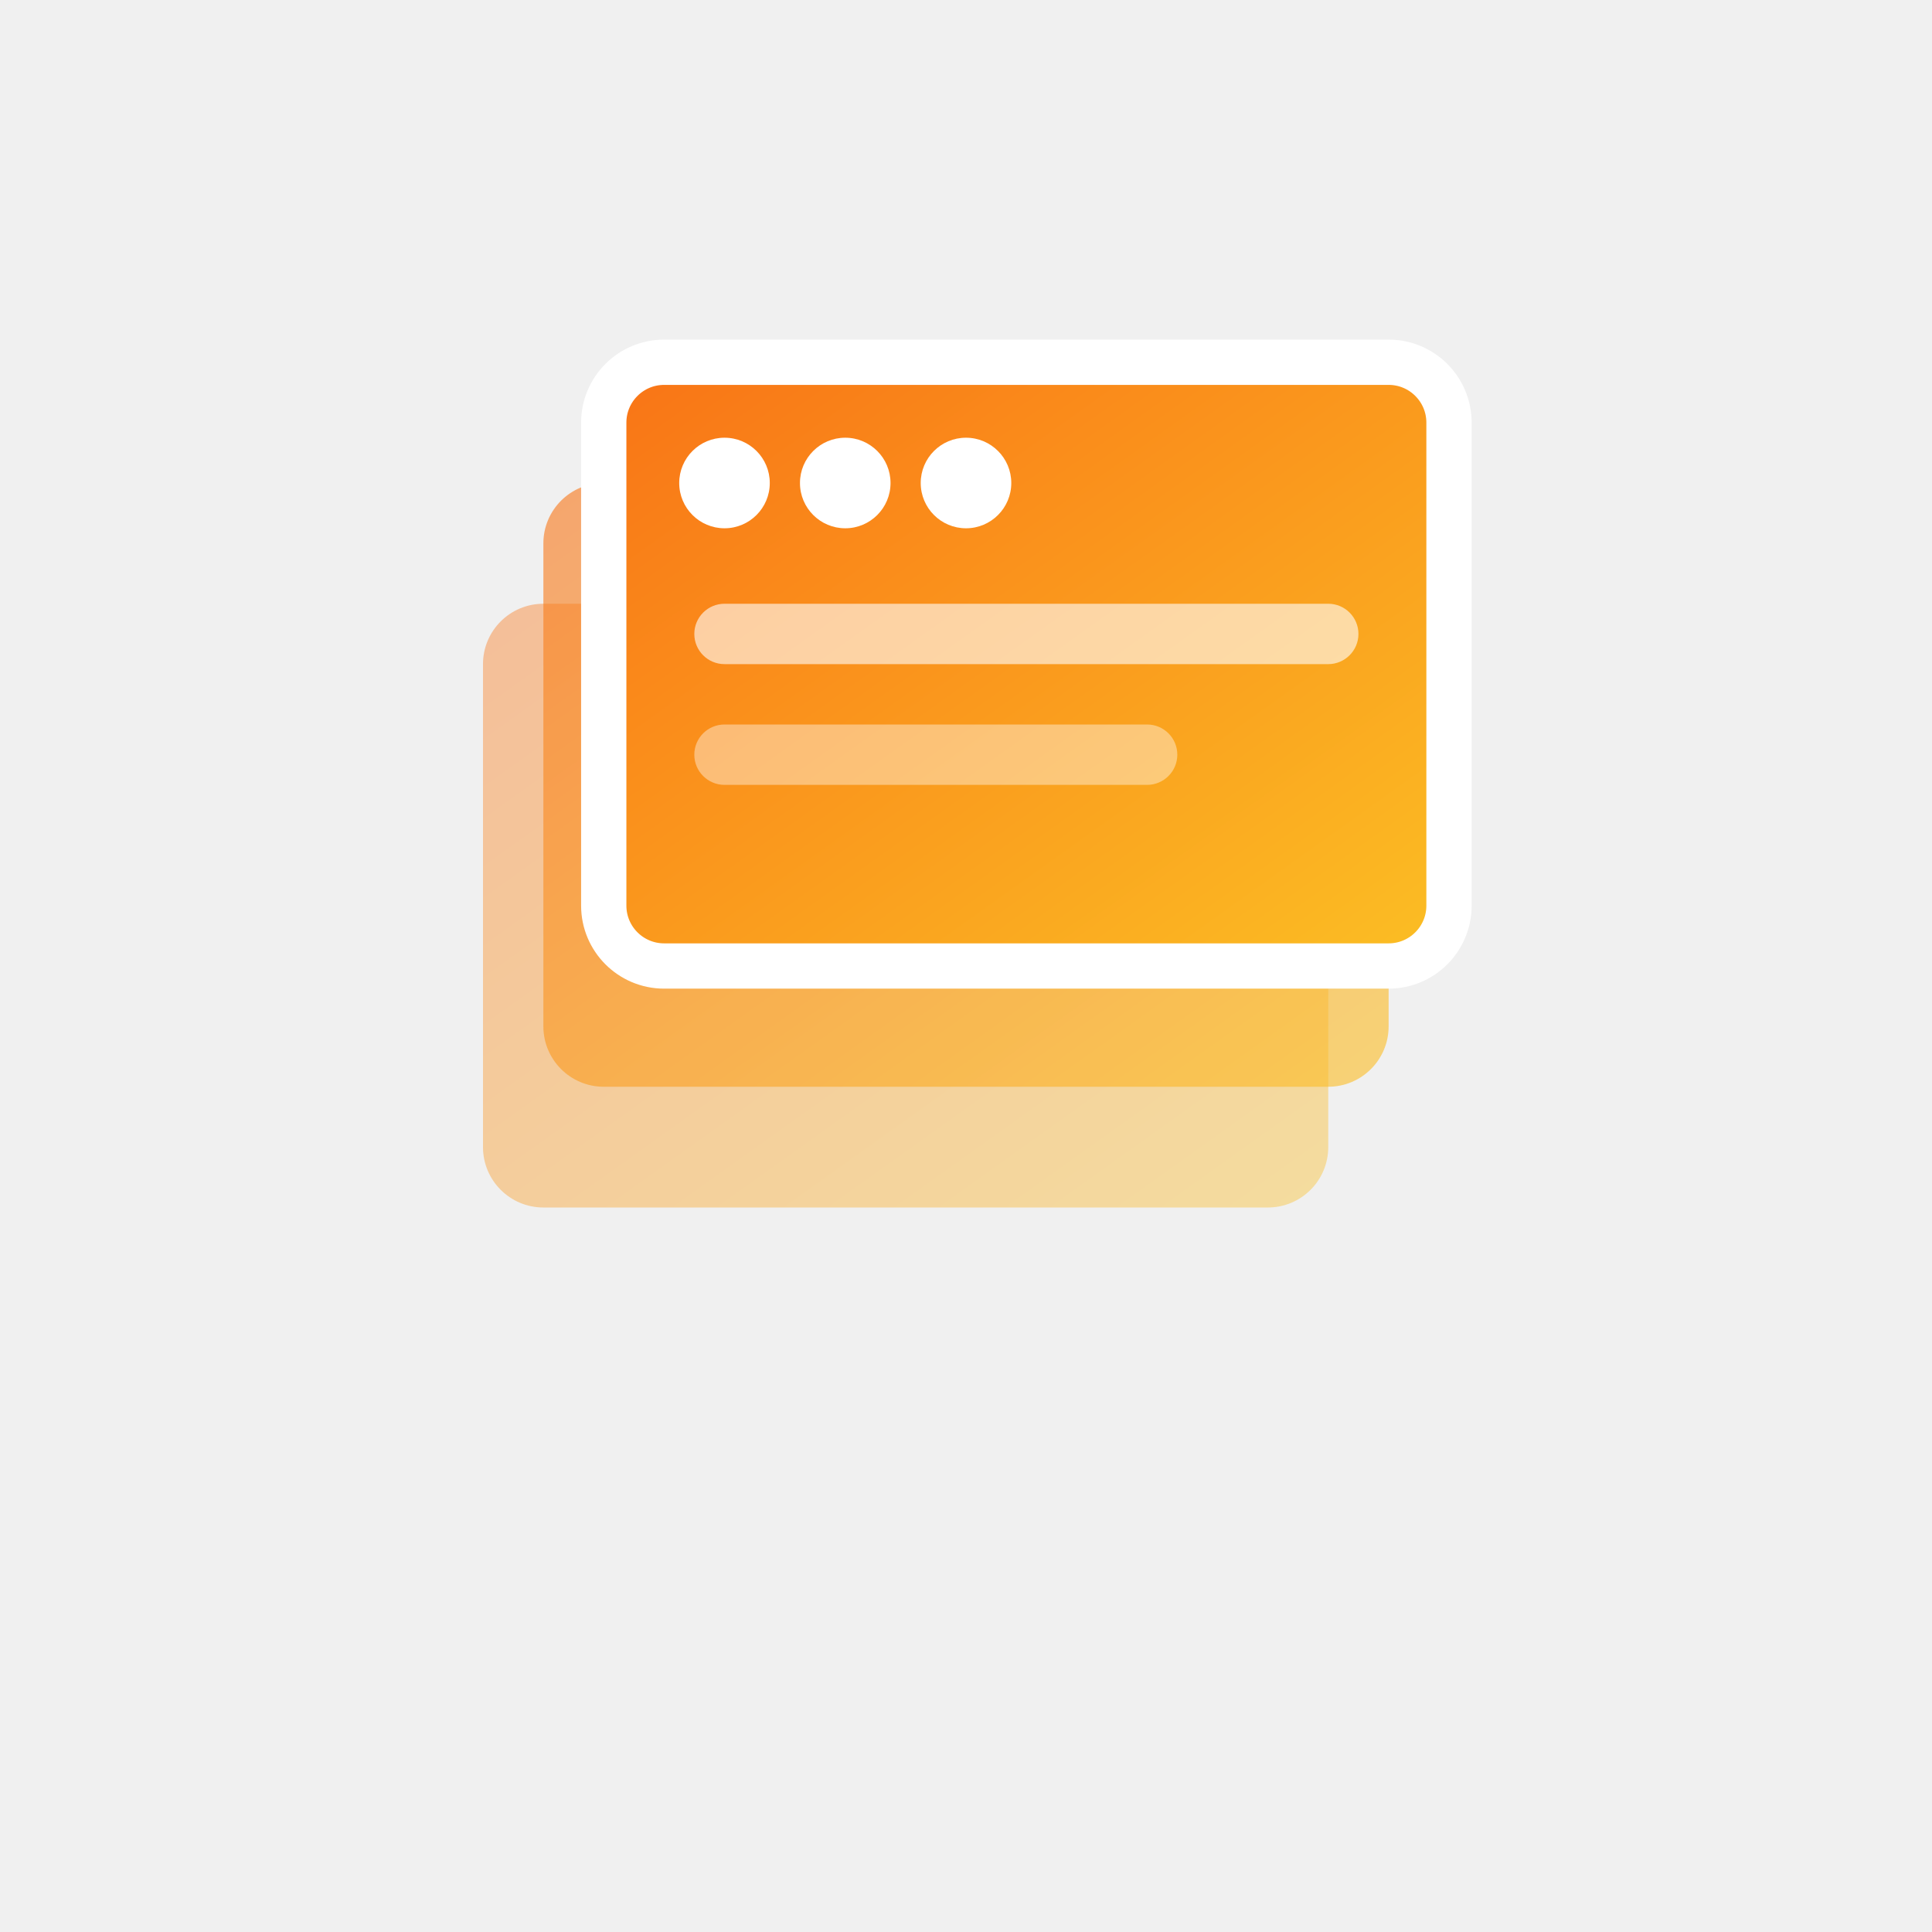
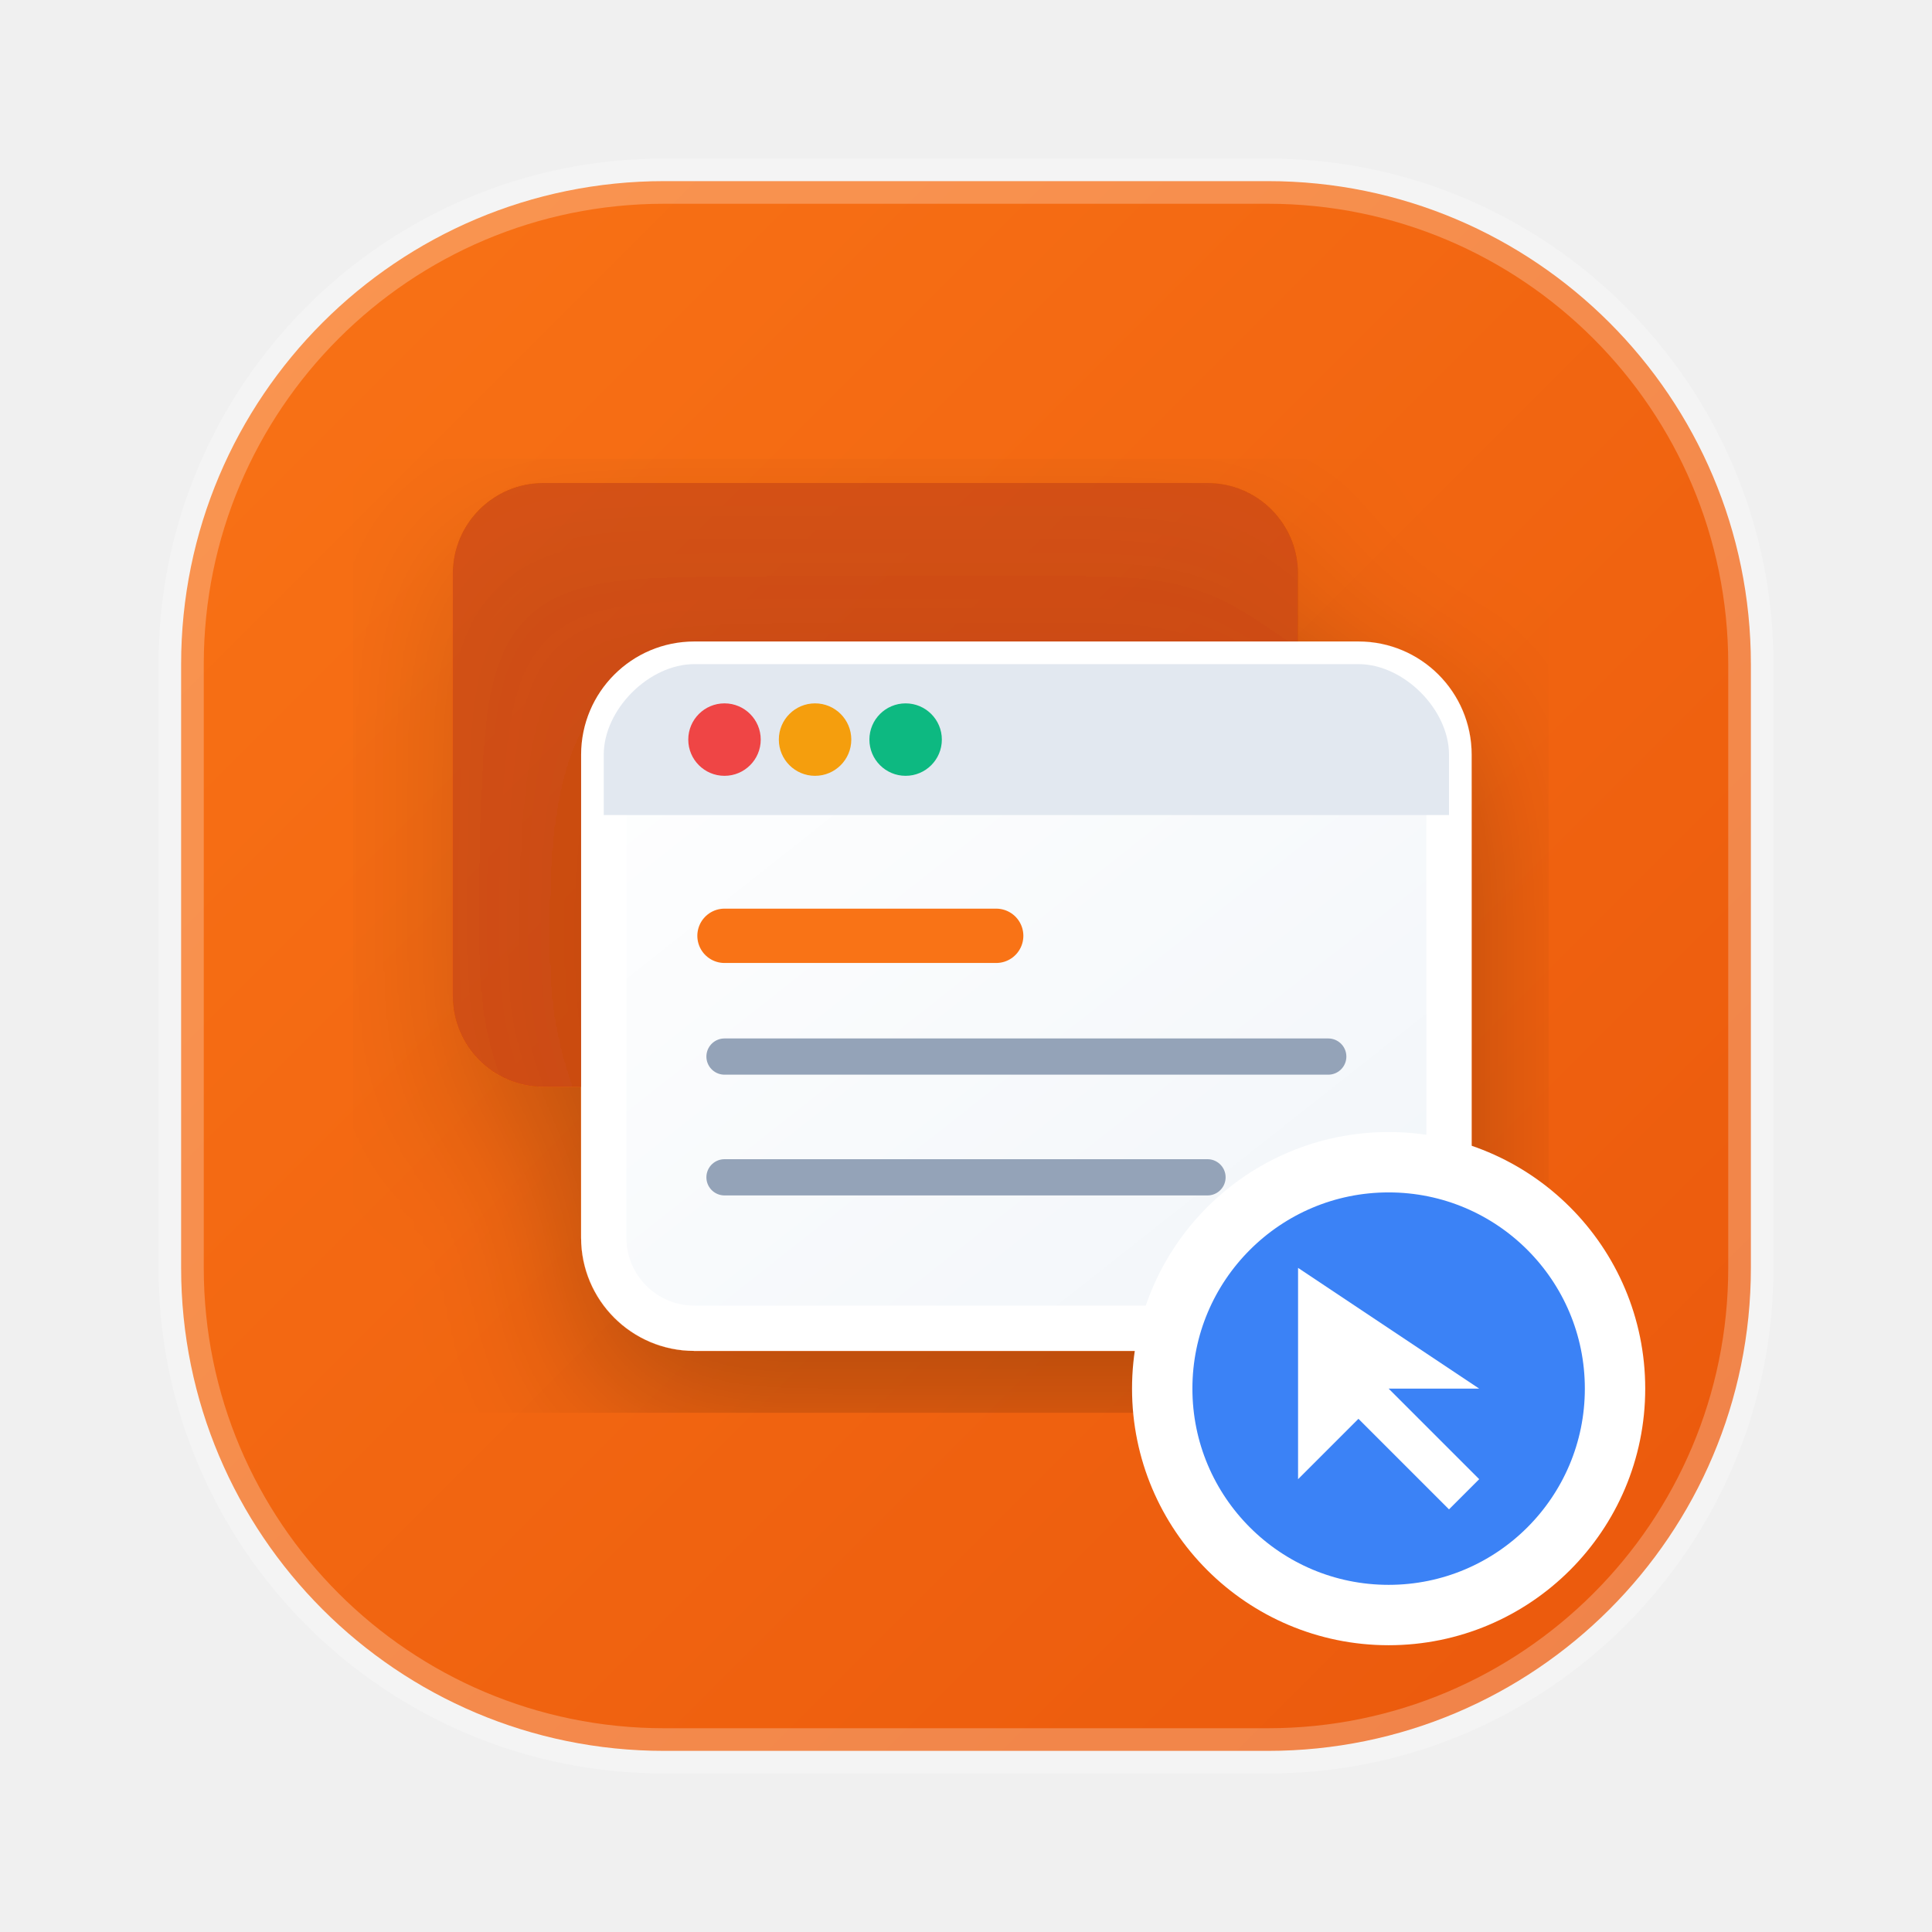
<svg xmlns="http://www.w3.org/2000/svg" viewBox="0 0 64 64" fill="none">
  <defs>
-     <linearGradient id="portfolio-grad" x1="0%" y1="0%" x2="100%" y2="100%">
-       <stop offset="0%" style="stop-color:#F97316;stop-opacity:1" />
-       <stop offset="100%" style="stop-color:#FBBF24;stop-opacity:1" />
+     <linearGradient id="portfolio-bg" x1="0%" y1="0%" x2="100%" y2="100%">
+       <stop offset="0%" stop-color="#F97316" />
+       <stop offset="100%" stop-color="#EA580C" />
    </linearGradient>
+     <linearGradient id="win-glass" x1="0%" y1="0%" x2="100%" y2="100%">
+       <stop offset="0%" stop-color="#FFFFFF" />
+       <stop offset="100%" stop-color="#F1F5F9" />
+     </linearGradient>
+     <filter id="portfolio-shadow" x="-10%" y="-10%" width="120%" height="120%">
+       <feDropShadow dx="0" dy="2" stdDeviation="2.5" flood-color="#000000" flood-opacity="0.25" />
+     </filter>
  </defs>
-   <rect x="16" y="20" width="28" height="20" rx="2" fill="url(#portfolio-grad)" opacity="0.4" />
-   <rect x="18" y="16" width="28" height="20" rx="2" fill="url(#portfolio-grad)" opacity="0.6" />
-   <rect x="20" y="12" width="28" height="20" rx="2" fill="url(#portfolio-grad)" stroke="#ffffff" stroke-width="1.5" />
-   <circle cx="24" cy="16" r="1.5" fill="#ffffff" />
-   <circle cx="28" cy="16" r="1.5" fill="#ffffff" />
-   <circle cx="32" cy="16" r="1.5" fill="#ffffff" />
-   <rect x="23" y="20" width="22" height="2" rx="1" fill="#ffffff" opacity="0.6" />
-   <rect x="23" y="24" width="16" height="2" rx="1" fill="#ffffff" opacity="0.4" />
+   <rect x="6" y="6" width="52" height="52" rx="16" fill="url(#portfolio-bg)" />
+   <rect x="6" y="6" width="52" height="52" rx="16" stroke="rgba(255,255,255,0.25)" stroke-width="1.5" />
+   <g filter="url(#portfolio-shadow)">
+     <rect x="15" y="16" width="28" height="20" rx="3" fill="#C2410C" opacity="0.6" />
+     <rect x="20" y="22" width="28" height="22" rx="3" fill="url(#win-glass)" stroke="#FFFFFF" stroke-width="1.5" />
+     <path d="M20 25 C20 23.5, 21.5 22, 23 22 H45 C46.5 22, 48 23.5, 48 25 V27 H20 Z" fill="#E2E8F0" />
+     <circle cx="24" cy="24.5" r="1.2" fill="#EF4444" />
+     <circle cx="27" cy="24.5" r="1.2" fill="#F59E0B" />
+     <circle cx="30" cy="24.5" r="1.2" fill="#10B981" />
+     <line x1="24" y1="31" x2="33" y2="31" stroke="#F97316" stroke-width="1.8" stroke-linecap="round" />
+     <line x1="24" y1="35" x2="44" y2="35" stroke="#94A3B8" stroke-width="1.2" stroke-linecap="round" />
+     <line x1="24" y1="39" x2="40" y2="39" stroke="#94A3B8" stroke-width="1.2" stroke-linecap="round" />
+   </g>
+   <circle cx="46" cy="46" r="7.5" fill="#3B82F6" stroke="#FFFFFF" stroke-width="2" />
+   <path d="M43 42 L43 49 L45 47 L48 50 L49 49 L46 46 L49 46 Z" fill="#FFFFFF" />
</svg>
